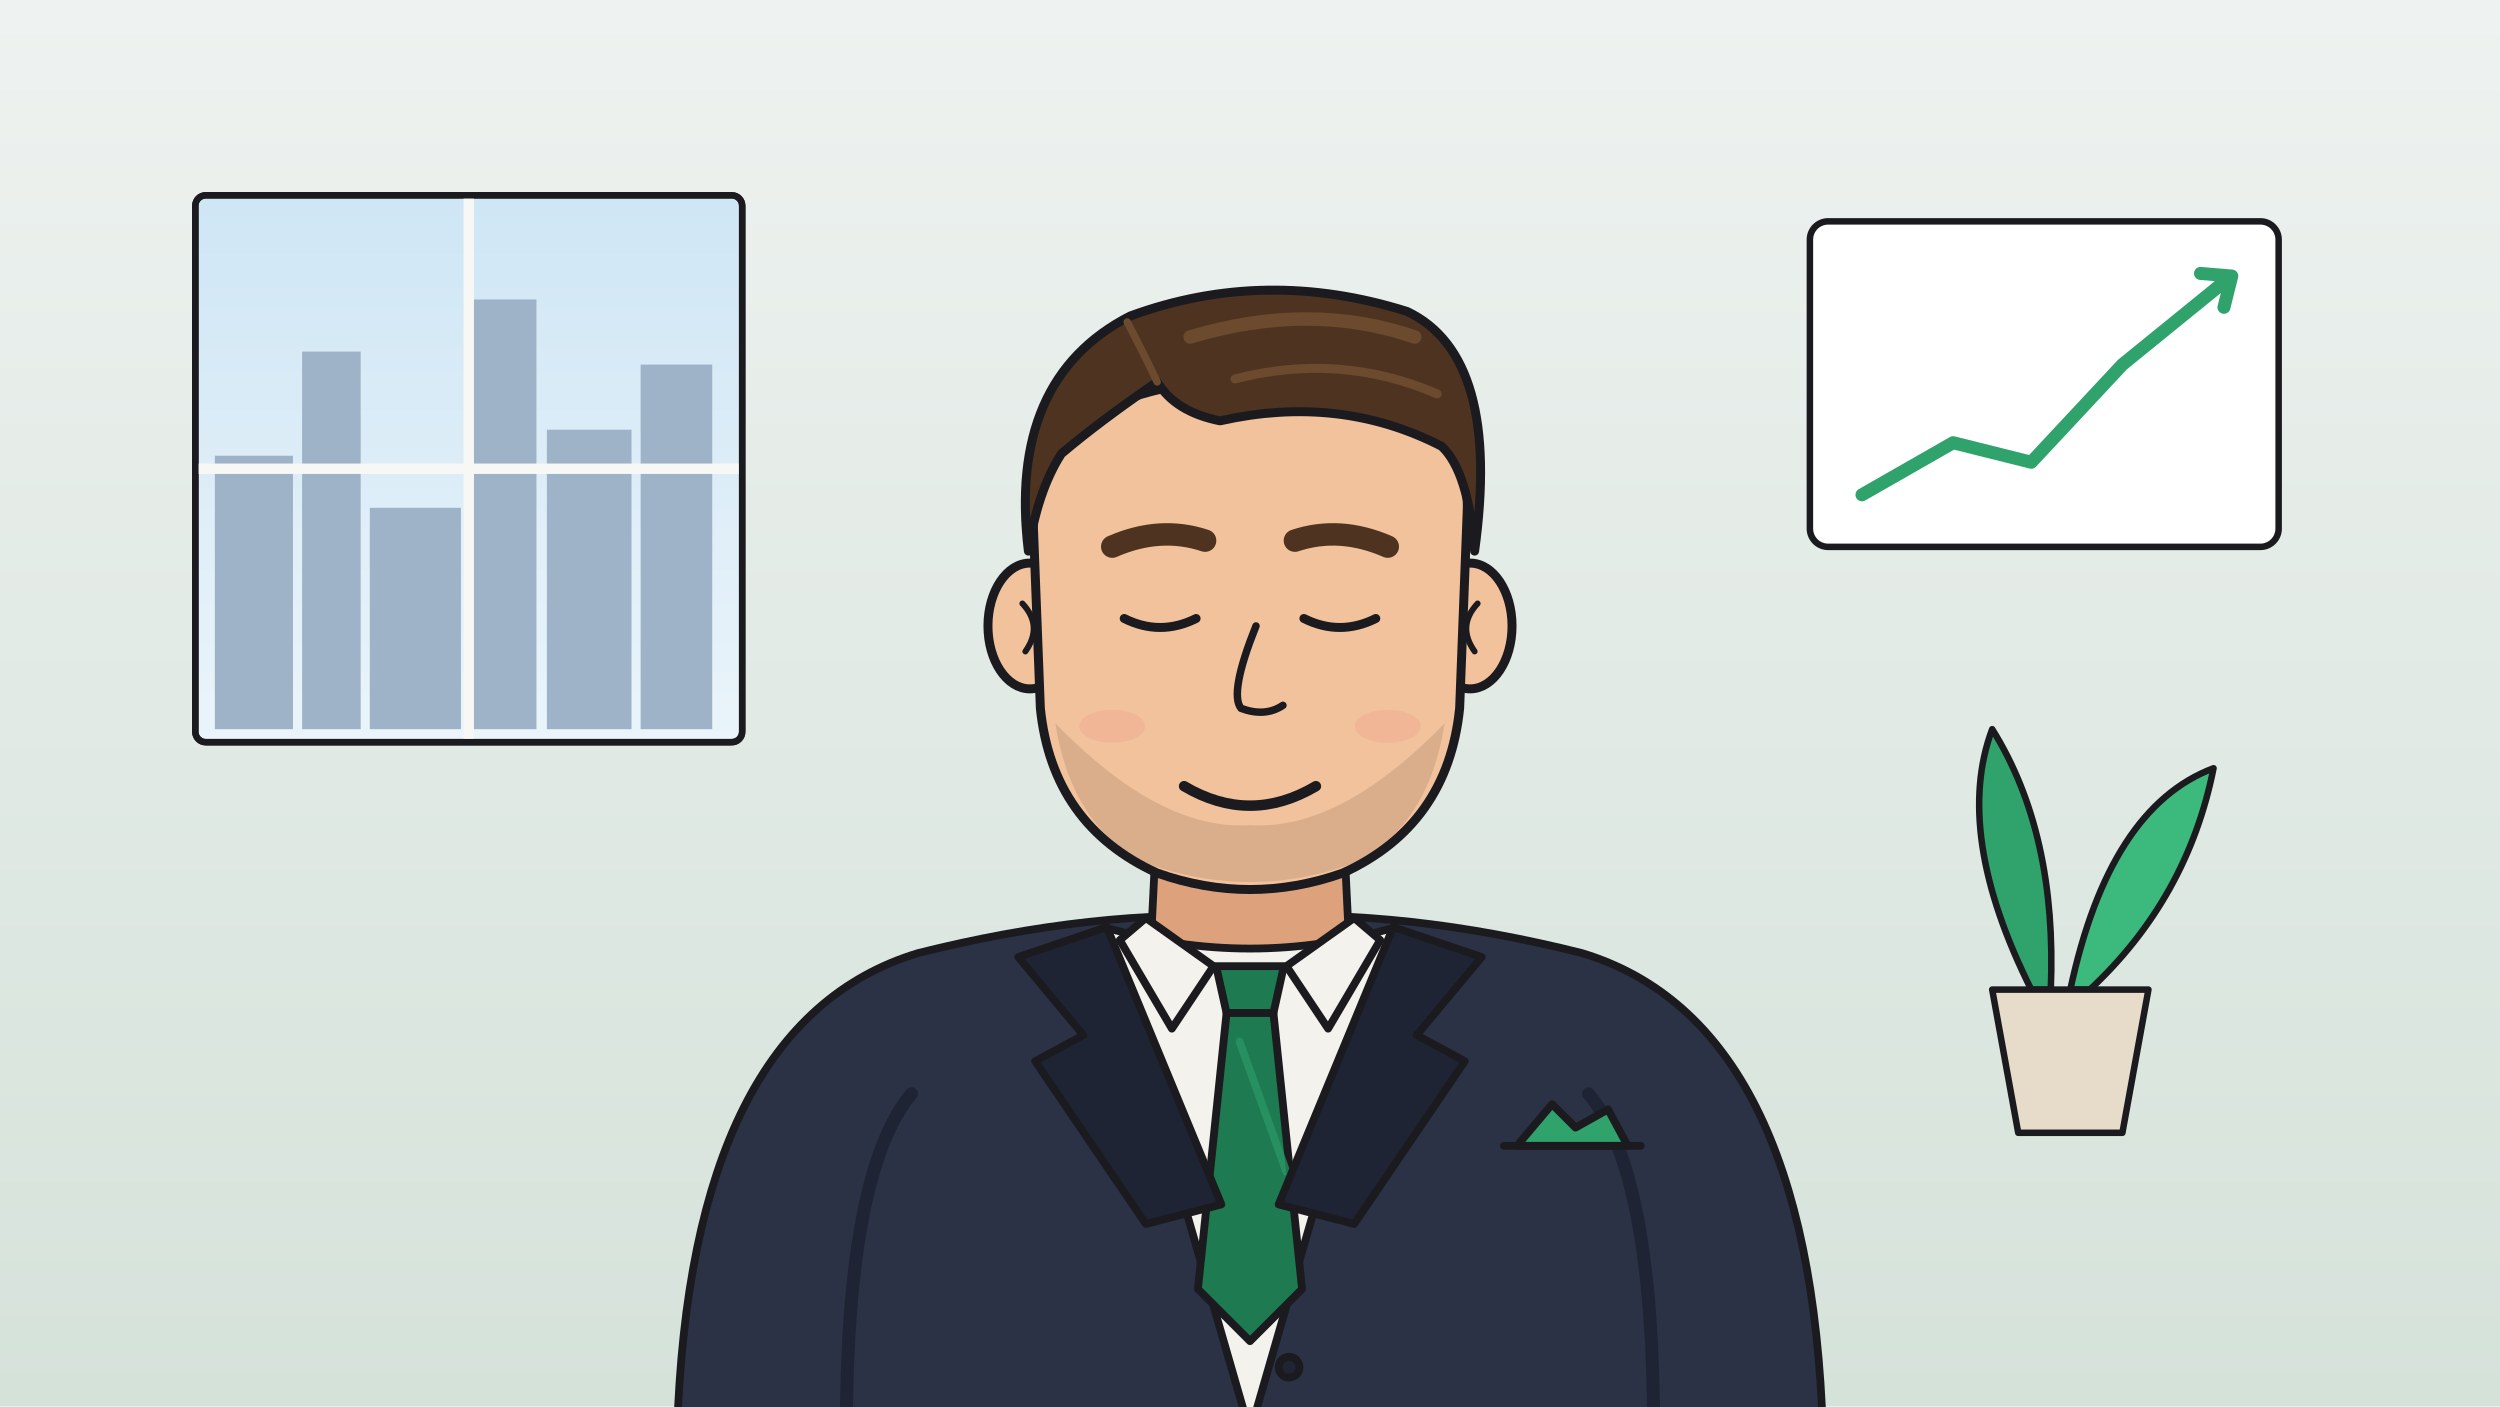
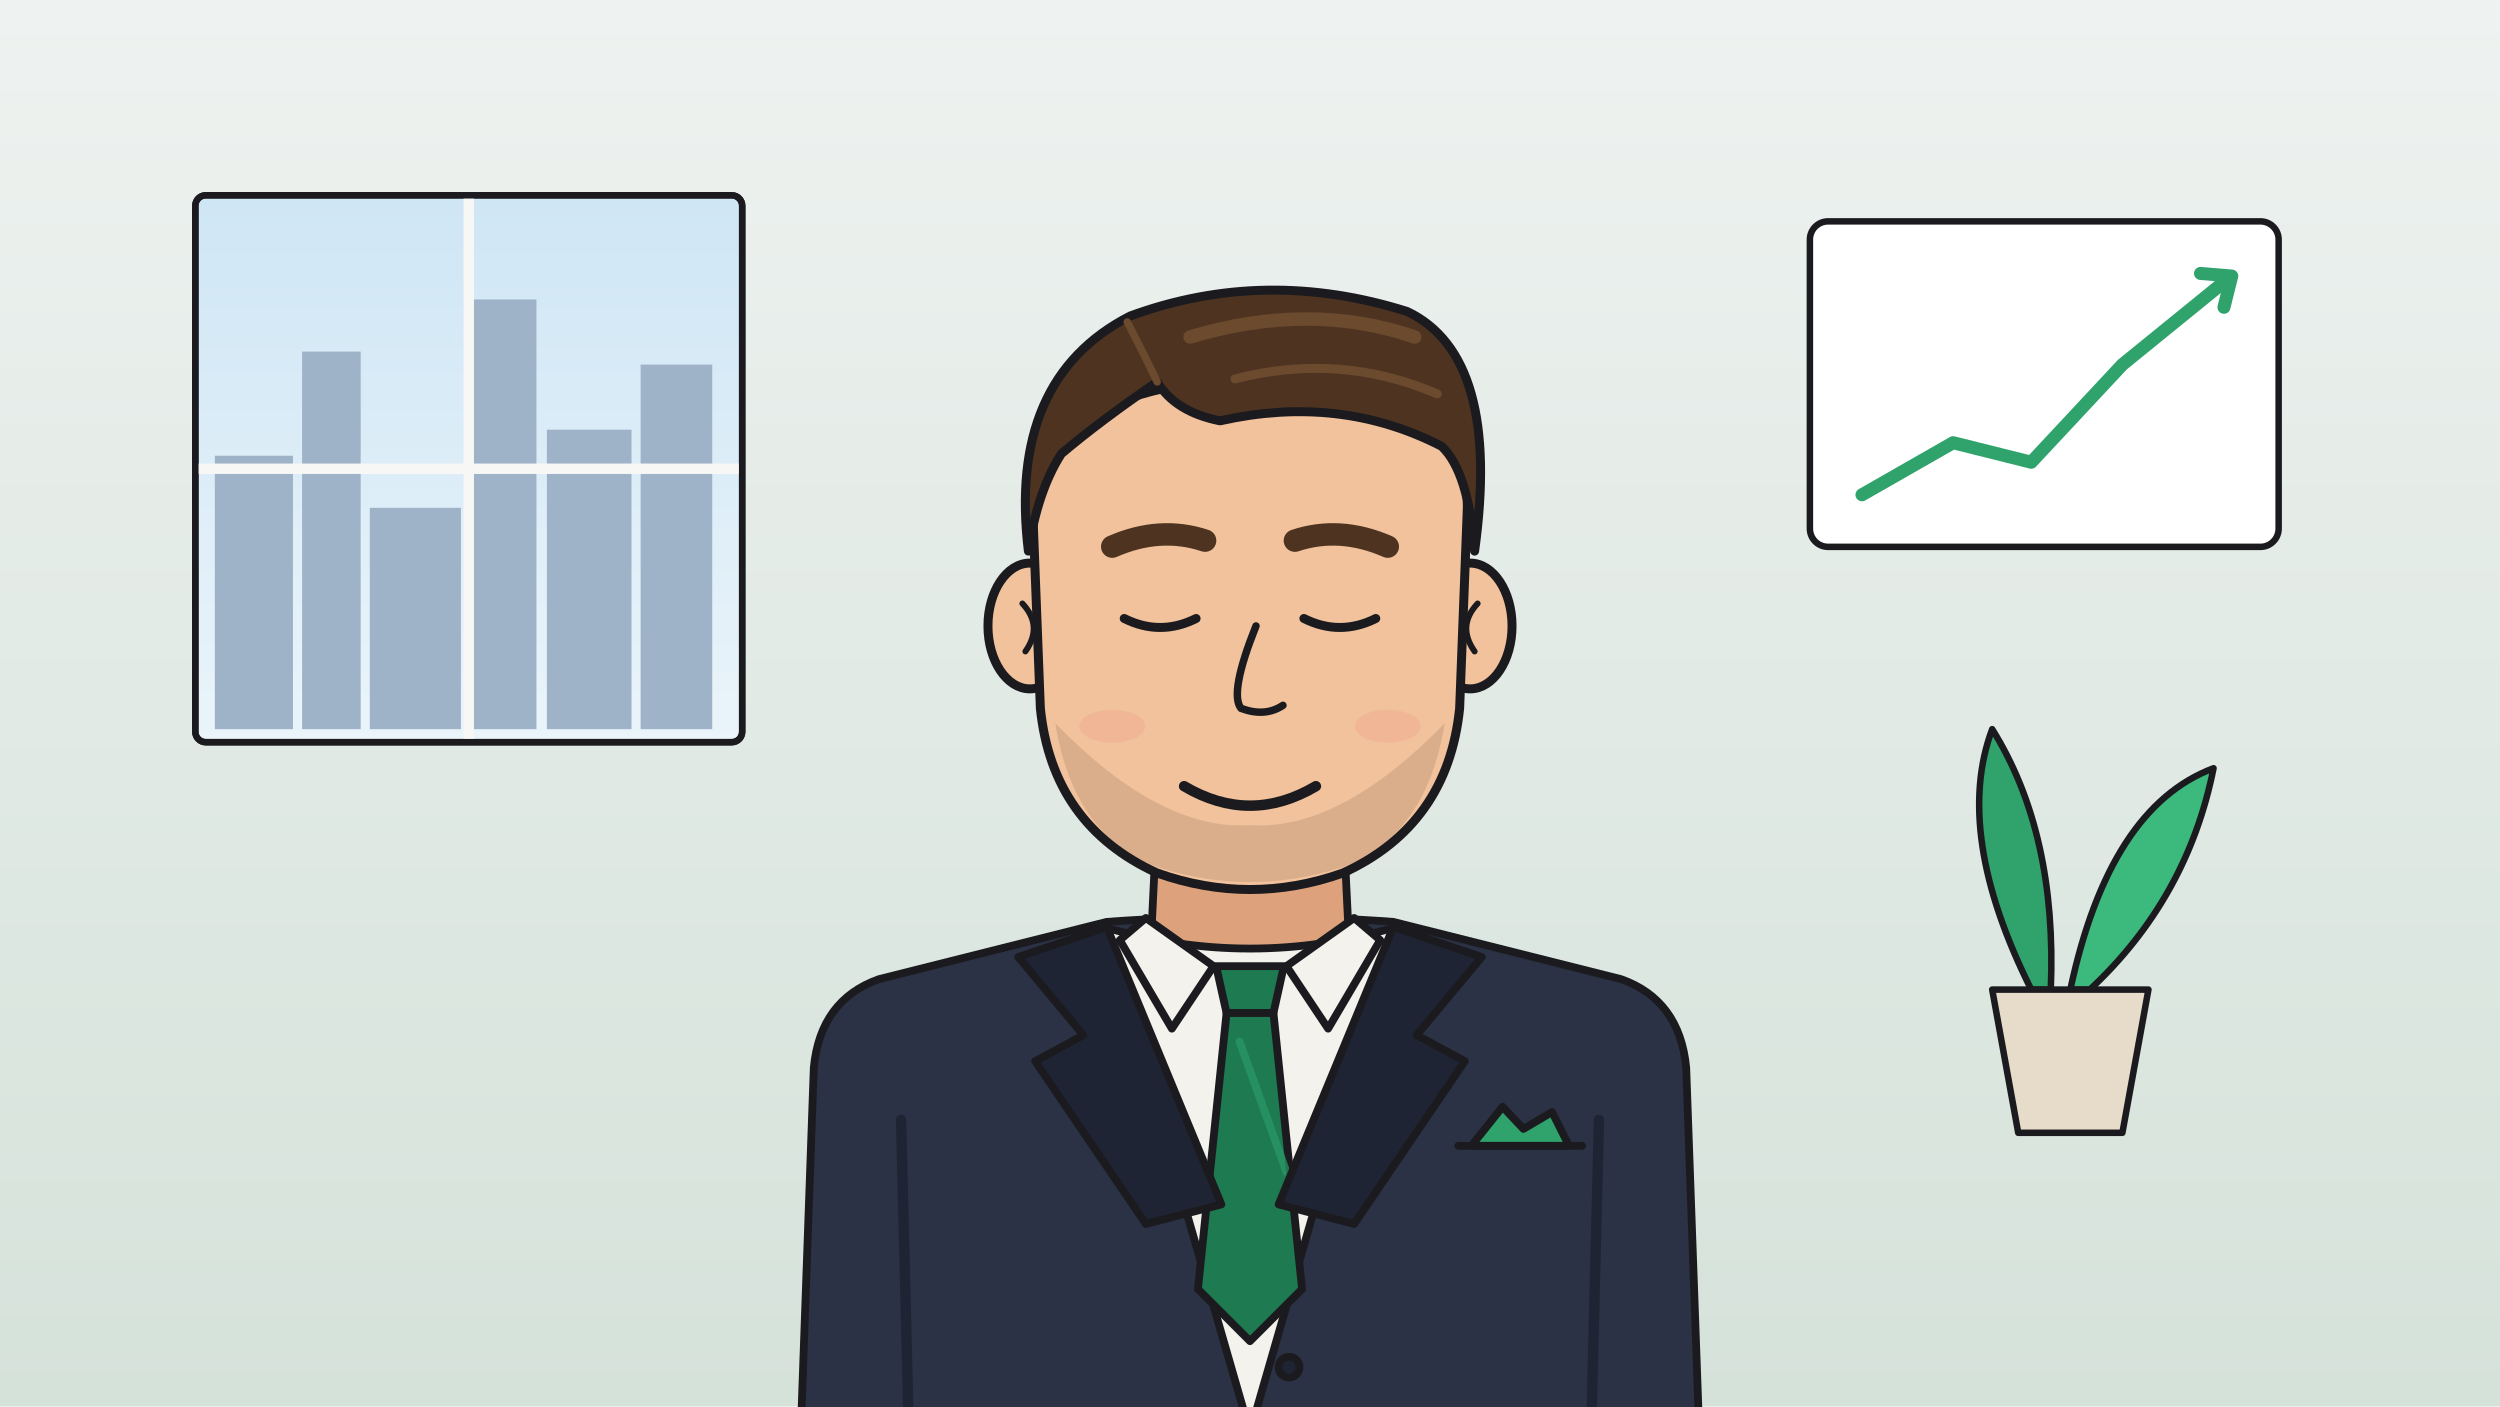
<svg xmlns="http://www.w3.org/2000/svg" width="1920" height="1080" viewBox="0 0 1920 1080">
  <defs>
    <linearGradient id="bg" x1="0" y1="0" x2="0" y2="1">
      <stop offset="0" stop-color="#EEF2F0" />
      <stop offset="1" stop-color="#D5E2DA" />
    </linearGradient>
    <linearGradient id="sky" x1="0" y1="0" x2="0" y2="1">
      <stop offset="0" stop-color="#CFE6F5" />
      <stop offset="1" stop-color="#EAF4FA" />
    </linearGradient>
  </defs>
  <rect width="1920" height="1080" fill="url(#bg)" />
  <g stroke="#1B1B1F" stroke-width="5" stroke-linejoin="round">
    <rect x="150" y="150" width="420" height="420" rx="8" fill="url(#sky)" />
    <g stroke="none">
      <rect x="165" y="350" width="60" height="210" fill="#9FB3C8" />
      <rect x="232" y="270" width="45" height="290" fill="#9FB3C8" />
      <rect x="284" y="390" width="70" height="170" fill="#9FB3C8" />
      <rect x="362" y="230" width="50" height="330" fill="#9FB3C8" />
      <rect x="420" y="330" width="65" height="230" fill="#9FB3C8" />
      <rect x="492" y="280" width="55" height="280" fill="#9FB3C8" />
    </g>
    <path d="M360 150 L360 570 M150 360 L570 360" fill="none" stroke-width="8" stroke="#F7F7F5" />
    <rect x="150" y="150" width="420" height="420" rx="8" fill="none" />
  </g>
  <g stroke="#1B1B1F" stroke-width="5" stroke-linejoin="round" fill="none">
    <rect x="1390" y="170" width="360" height="250" rx="14" fill="#FFFFFF" />
    <path d="M1430 380 L1500 340 L1560 355 L1630 280 L1710 215" stroke="#2FA36B" stroke-width="10" stroke-linecap="round" />
    <path d="M1690 210 L1714 212 L1708 236" stroke="#2FA36B" stroke-width="10" stroke-linecap="round" />
  </g>
  <g stroke="#1B1B1F" stroke-width="5" stroke-linejoin="round">
    <path d="M1560 760 Q1500 640 1530 560 Q1580 640 1575 760 Z" fill="#2FA36B" />
    <path d="M1590 760 Q1620 620 1700 590 Q1680 690 1605 760 Z" fill="#3CB97C" />
    <path d="M1530 760 L1650 760 L1630 870 L1550 870 Z" fill="#E7DCC9" />
  </g>
  <g stroke="#1B1B1F" stroke-width="6" stroke-linejoin="round" stroke-linecap="round">
-     <path d="M520 1100 Q530 785 705 732 Q840 698 960 704              Q1080 698 1215 732 Q1390 785 1400 1100 Z" fill="#2B3245" />
-     <path d="M650 1100 Q650 900 700 840" fill="none" stroke="#1E2433" stroke-width="10" />
-     <path d="M1270 1100 Q1270 900 1220 840" fill="none" stroke="#1E2433" stroke-width="10" />
+     <path d="M615 1100 L625 820 Q630 768 675 752              L850 708 Q960 700 1070 708 L1245 752              Q1290 768 1295 820 L1305 1100 Z" fill="#2B3245" />
+     <path d="M698 1100 L692 860" fill="none" stroke="#1E2433" stroke-width="8" />
+     <path d="M1222 1100 L1228 860" fill="none" stroke="#1E2433" stroke-width="8" />
    <path d="M888 640 L884 722 Q960 760 1036 722 L1032 640 Z" fill="#DDA27C" />
    <path d="M848 712 L960 1100 L1072 712 Q960 745 848 712 Z" fill="#F4F2EC" />
    <path d="M934 742 L986 742 L978 778 L942 778 Z" fill="#1E7A50" />
    <path d="M942 778 L978 778 L1000 990 L960 1030 L920 990 Z" fill="#1E7A50" />
    <path d="M952 800 L988 900" fill="none" stroke="#2A9A67" stroke-width="6" opacity="0.7" />
    <path d="M880 705 L932 742 L900 790 L860 722 Z" fill="#F4F2EC" />
    <path d="M1040 705 L988 742 L1020 790 L1060 722 Z" fill="#F4F2EC" />
    <polygon points="850 712 938 925 880 940 795 815 832 795 782 735" fill="#1E2433" />
    <polygon points="1070 712 982 925 1040 940 1125 815 1088 795 1138 735" fill="#1E2433" />
-     <path d="M1165 880 L1250 880 L1235 852 L1210 866 L1192 848 Z" fill="#2FA36B" />
-     <path d="M1155 880 L1260 880" fill="none" />
+     <path d="M1130 880 L1205 880 L1192 854 L1170 867 L1154 850 Z" fill="#2FA36B" />
+     <path d="M1120 880 L1215 880" fill="none" />
    <circle cx="990" cy="1050" r="8" fill="#1E2433" />
  </g>
  <g transform="translate(0 25) translate(960 450) scale(1.15) translate(-960 -450)">
    <g stroke="#1B1B1F" stroke-width="6" stroke-linejoin="round" stroke-linecap="round">
      <ellipse cx="813" cy="455" rx="28" ry="42" fill="#F1C29C" />
      <ellipse cx="1107" cy="455" rx="28" ry="42" fill="#F1C29C" />
      <path d="M808 440 Q822 455 810 472" fill="none" stroke-width="4" />
      <path d="M1112 440 Q1098 455 1110 472" fill="none" stroke-width="4" />
      <path d="M815 380 Q810 300 960 288 Q1110 300 1105 380              L1100 510 Q1092 588 1022 620 Q960 642 898 620              Q828 588 820 510 Z" fill="#F1C29C" />
      <path d="M830 520 Q842 595 898 616 Q960 636 1022 616 Q1078 595 1090 520              Q1020 592 960 588 Q900 592 830 520 Z" fill="#4E3420" opacity="0.14" stroke="none" />
      <path d="M812 405 Q798 290 880 248 Q970 215 1065 245              Q1128 275 1110 405 Q1106 352 1088 335              Q1020 300 940 318 Q910 312 898 292              Q860 318 834 340 Q818 365 812 405 Z" fill="#4E3420" />
      <path d="M878 252 Q890 275 898 292" fill="none" stroke="#6B4A2E" stroke-width="5" />
      <path d="M920 262 Q1000 238 1070 262" fill="none" stroke="#6B4A2E" stroke-width="9" />
      <path d="M950 290 Q1020 272 1085 300" fill="none" stroke="#6B4A2E" stroke-width="6" />
      <path d="M964 455 Q946 500 954 510 Q970 516 982 508" fill="none" stroke-width="5" />
      <ellipse cx="868" cy="522" rx="22" ry="11" fill="#EE9C86" opacity="0.30" stroke="none" />
      <ellipse cx="1052" cy="522" rx="22" ry="11" fill="#EE9C86" opacity="0.30" stroke="none" />
    </g>
    <path d="M876 450 Q900 462 924 450" fill="none" stroke="#1B1B1F" stroke-width="6" stroke-linecap="round" />
    <path d="M996 450 Q1020 462 1044 450" fill="none" stroke="#1B1B1F" stroke-width="6" stroke-linecap="round" />
    <path d="M868 402 Q900 388 930 398" fill="none" stroke="#4E3420" stroke-width="15" stroke-linecap="round" />
    <path d="M1052 402 Q1020 388 990 398" fill="none" stroke="#4E3420" stroke-width="15" stroke-linecap="round" />
    <path d="M916 562 Q960 588 1004 562" fill="none" stroke="#1B1B1F" stroke-width="7" stroke-linecap="round" />
  </g>
</svg>
